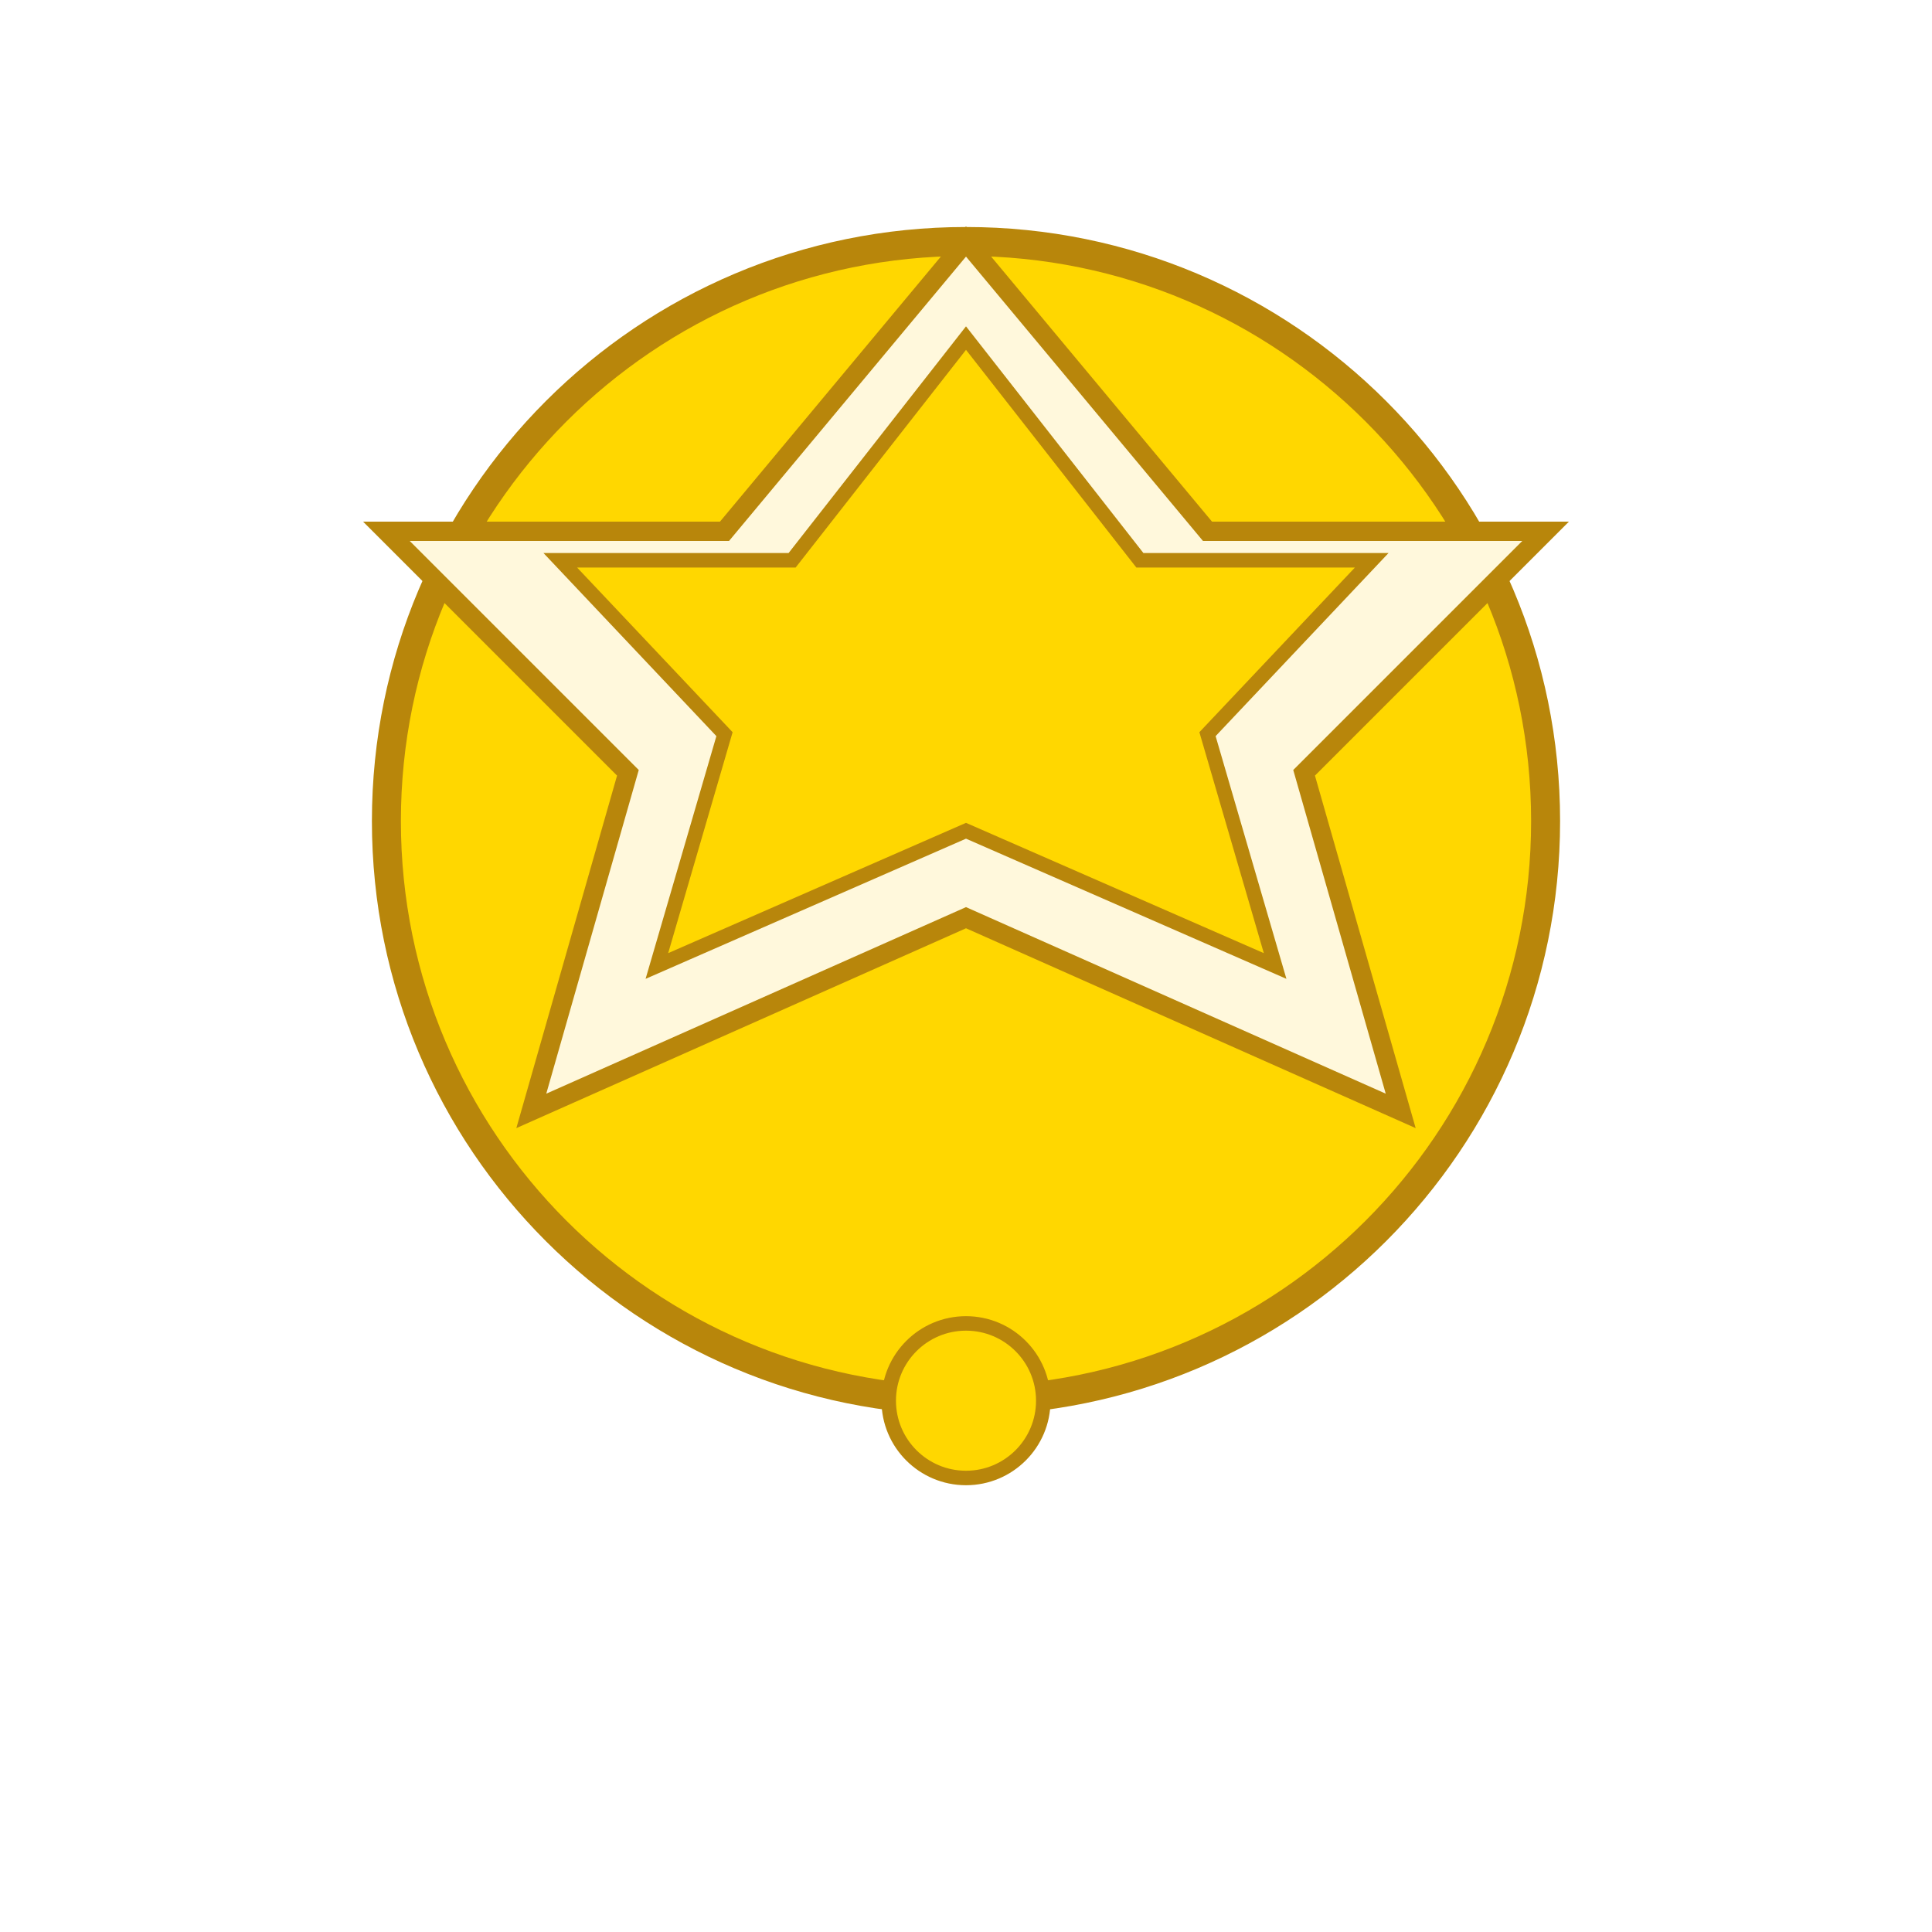
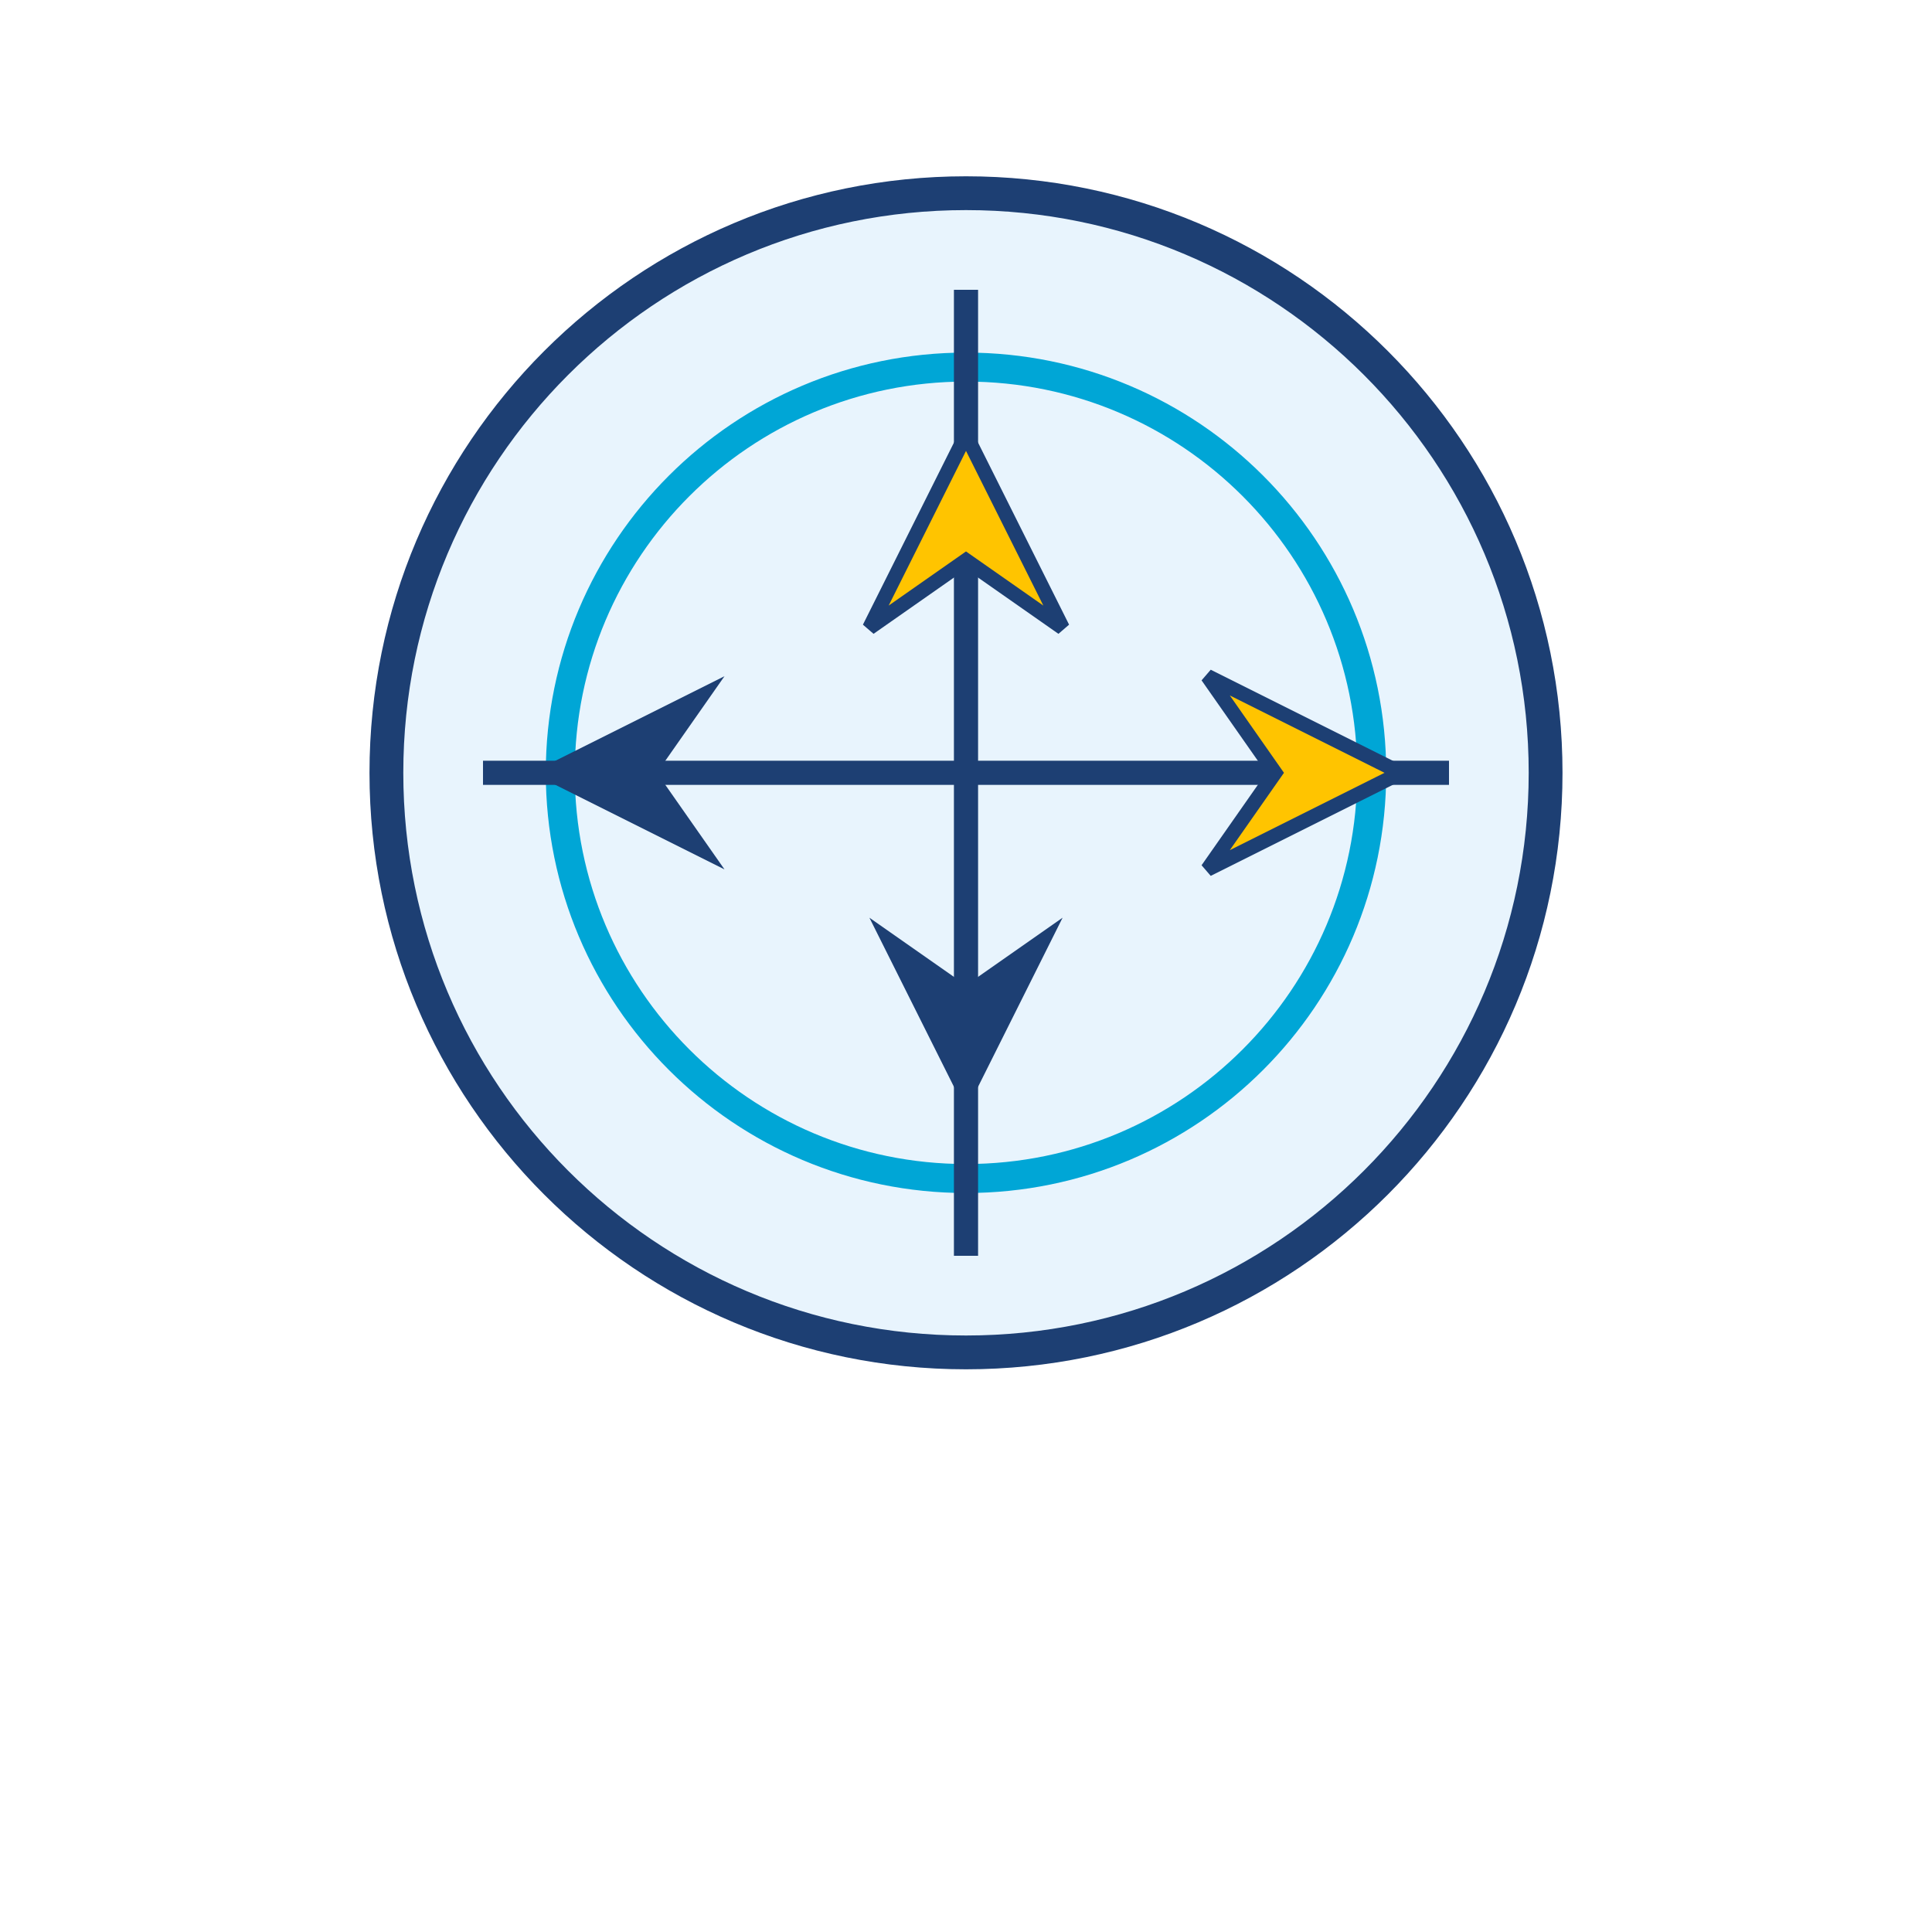
<svg xmlns="http://www.w3.org/2000/svg" viewBox="0 0 200 200">
-   <circle cx="100" cy="85" r="60" fill="#FFD700" stroke="#B8860B" stroke-width="3" />
-   <polygon points="100,25 125,55 160,55 135,80 145,115 100,95 55,115 65,80 40,55 75,55" fill="#FFF8DC" stroke="#B8860B" stroke-width="2" />
-   <polygon points="100,35 118,58 142,58 125,76 132,100 100,86 68,100 75,76 58,58 82,58" fill="#FFD700" stroke="#B8860B" stroke-width="1.5" />
-   <circle cx="100" cy="145" r="8" fill="#FFD700" stroke="#B8860B" stroke-width="1.5" />
+   <circle cx="100" cy="80" r="60" fill="#E8F4FD" stroke="#1D3F73" stroke-width="3.5" />
+   <circle cx="100" cy="80" r="42" fill="none" stroke="#00A6D6" stroke-width="3" />
+   <line x1="100" y1="30" x2="100" y2="130" stroke="#1D3F73" stroke-width="2.5" />
+   <line x1="50" y1="80" x2="150" y2="80" stroke="#1D3F73" stroke-width="2.5" />
+   <polygon points="100,45 110,65 100,58 90,65" fill="#FFC400" stroke="#1D3F73" stroke-width="1.5" />
+   <polygon points="100,115 90,95 100,102 110,95" fill="#1D3F73" />
+   <polygon points="55,80 75,70 68,80 75,90" fill="#1D3F73" />
+   <polygon points="145,80 125,90 132,80 125,70" fill="#FFC400" stroke="#1D3F73" stroke-width="1.5" />
</svg>
